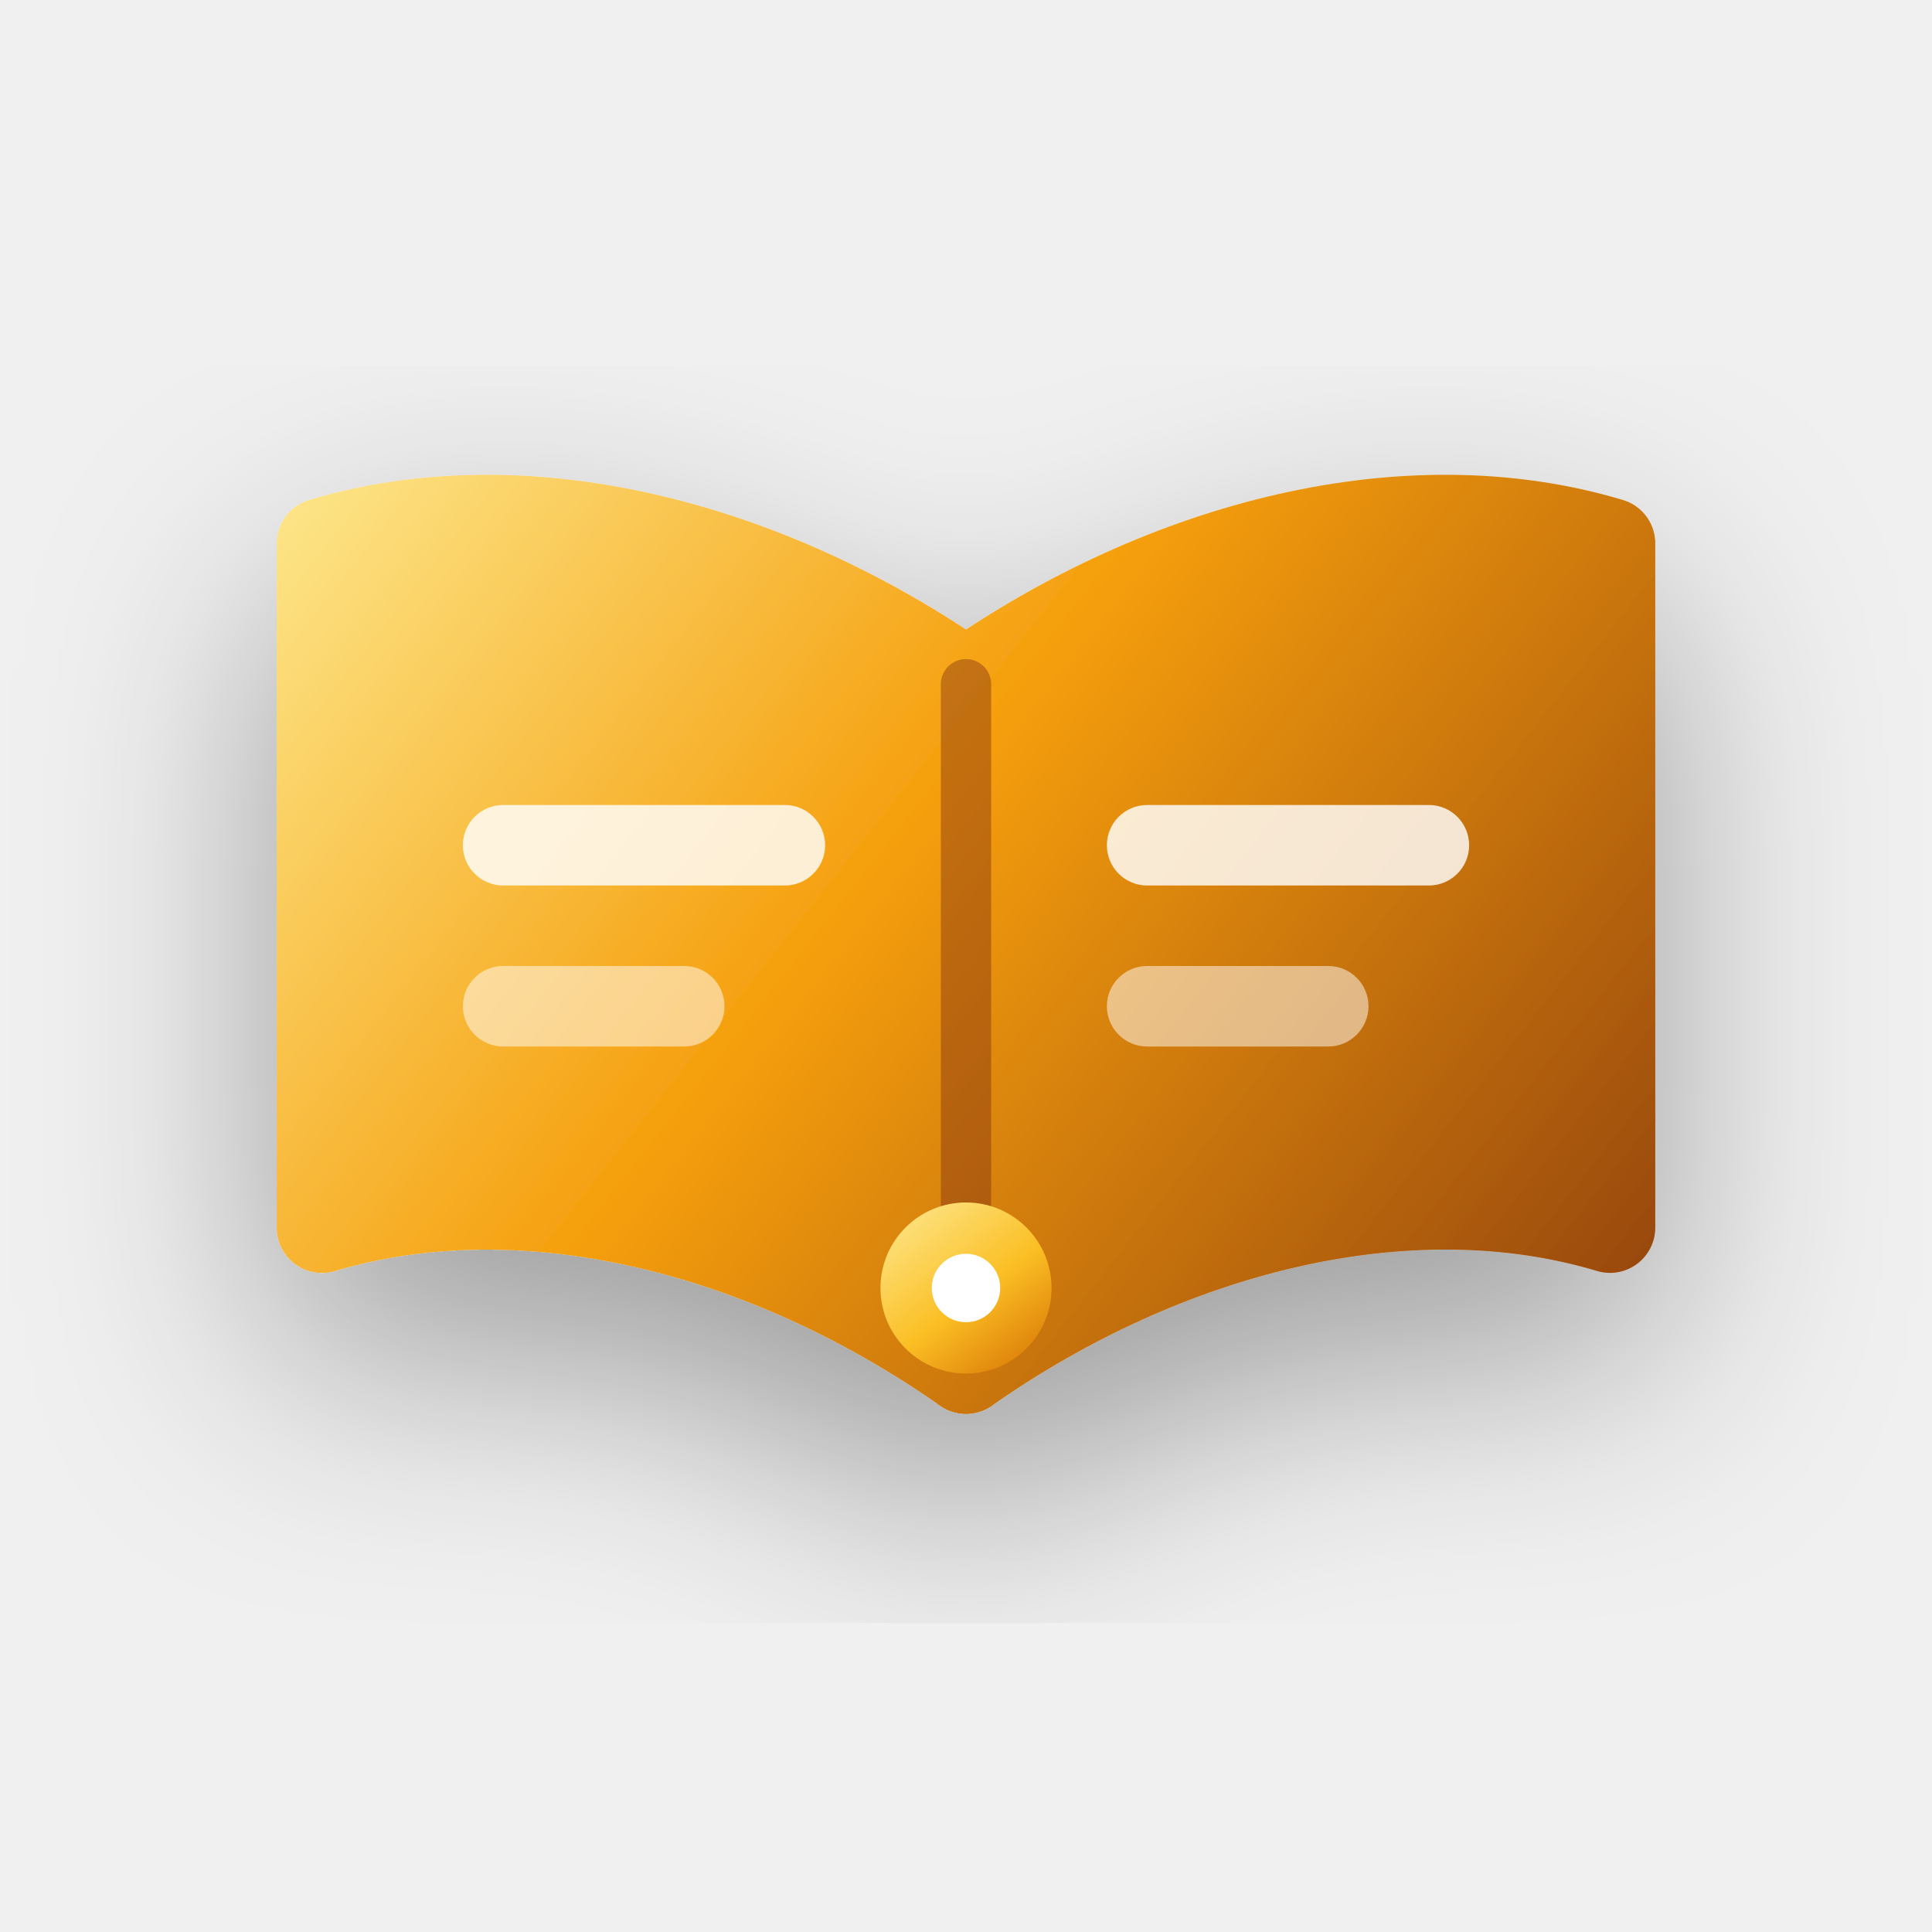
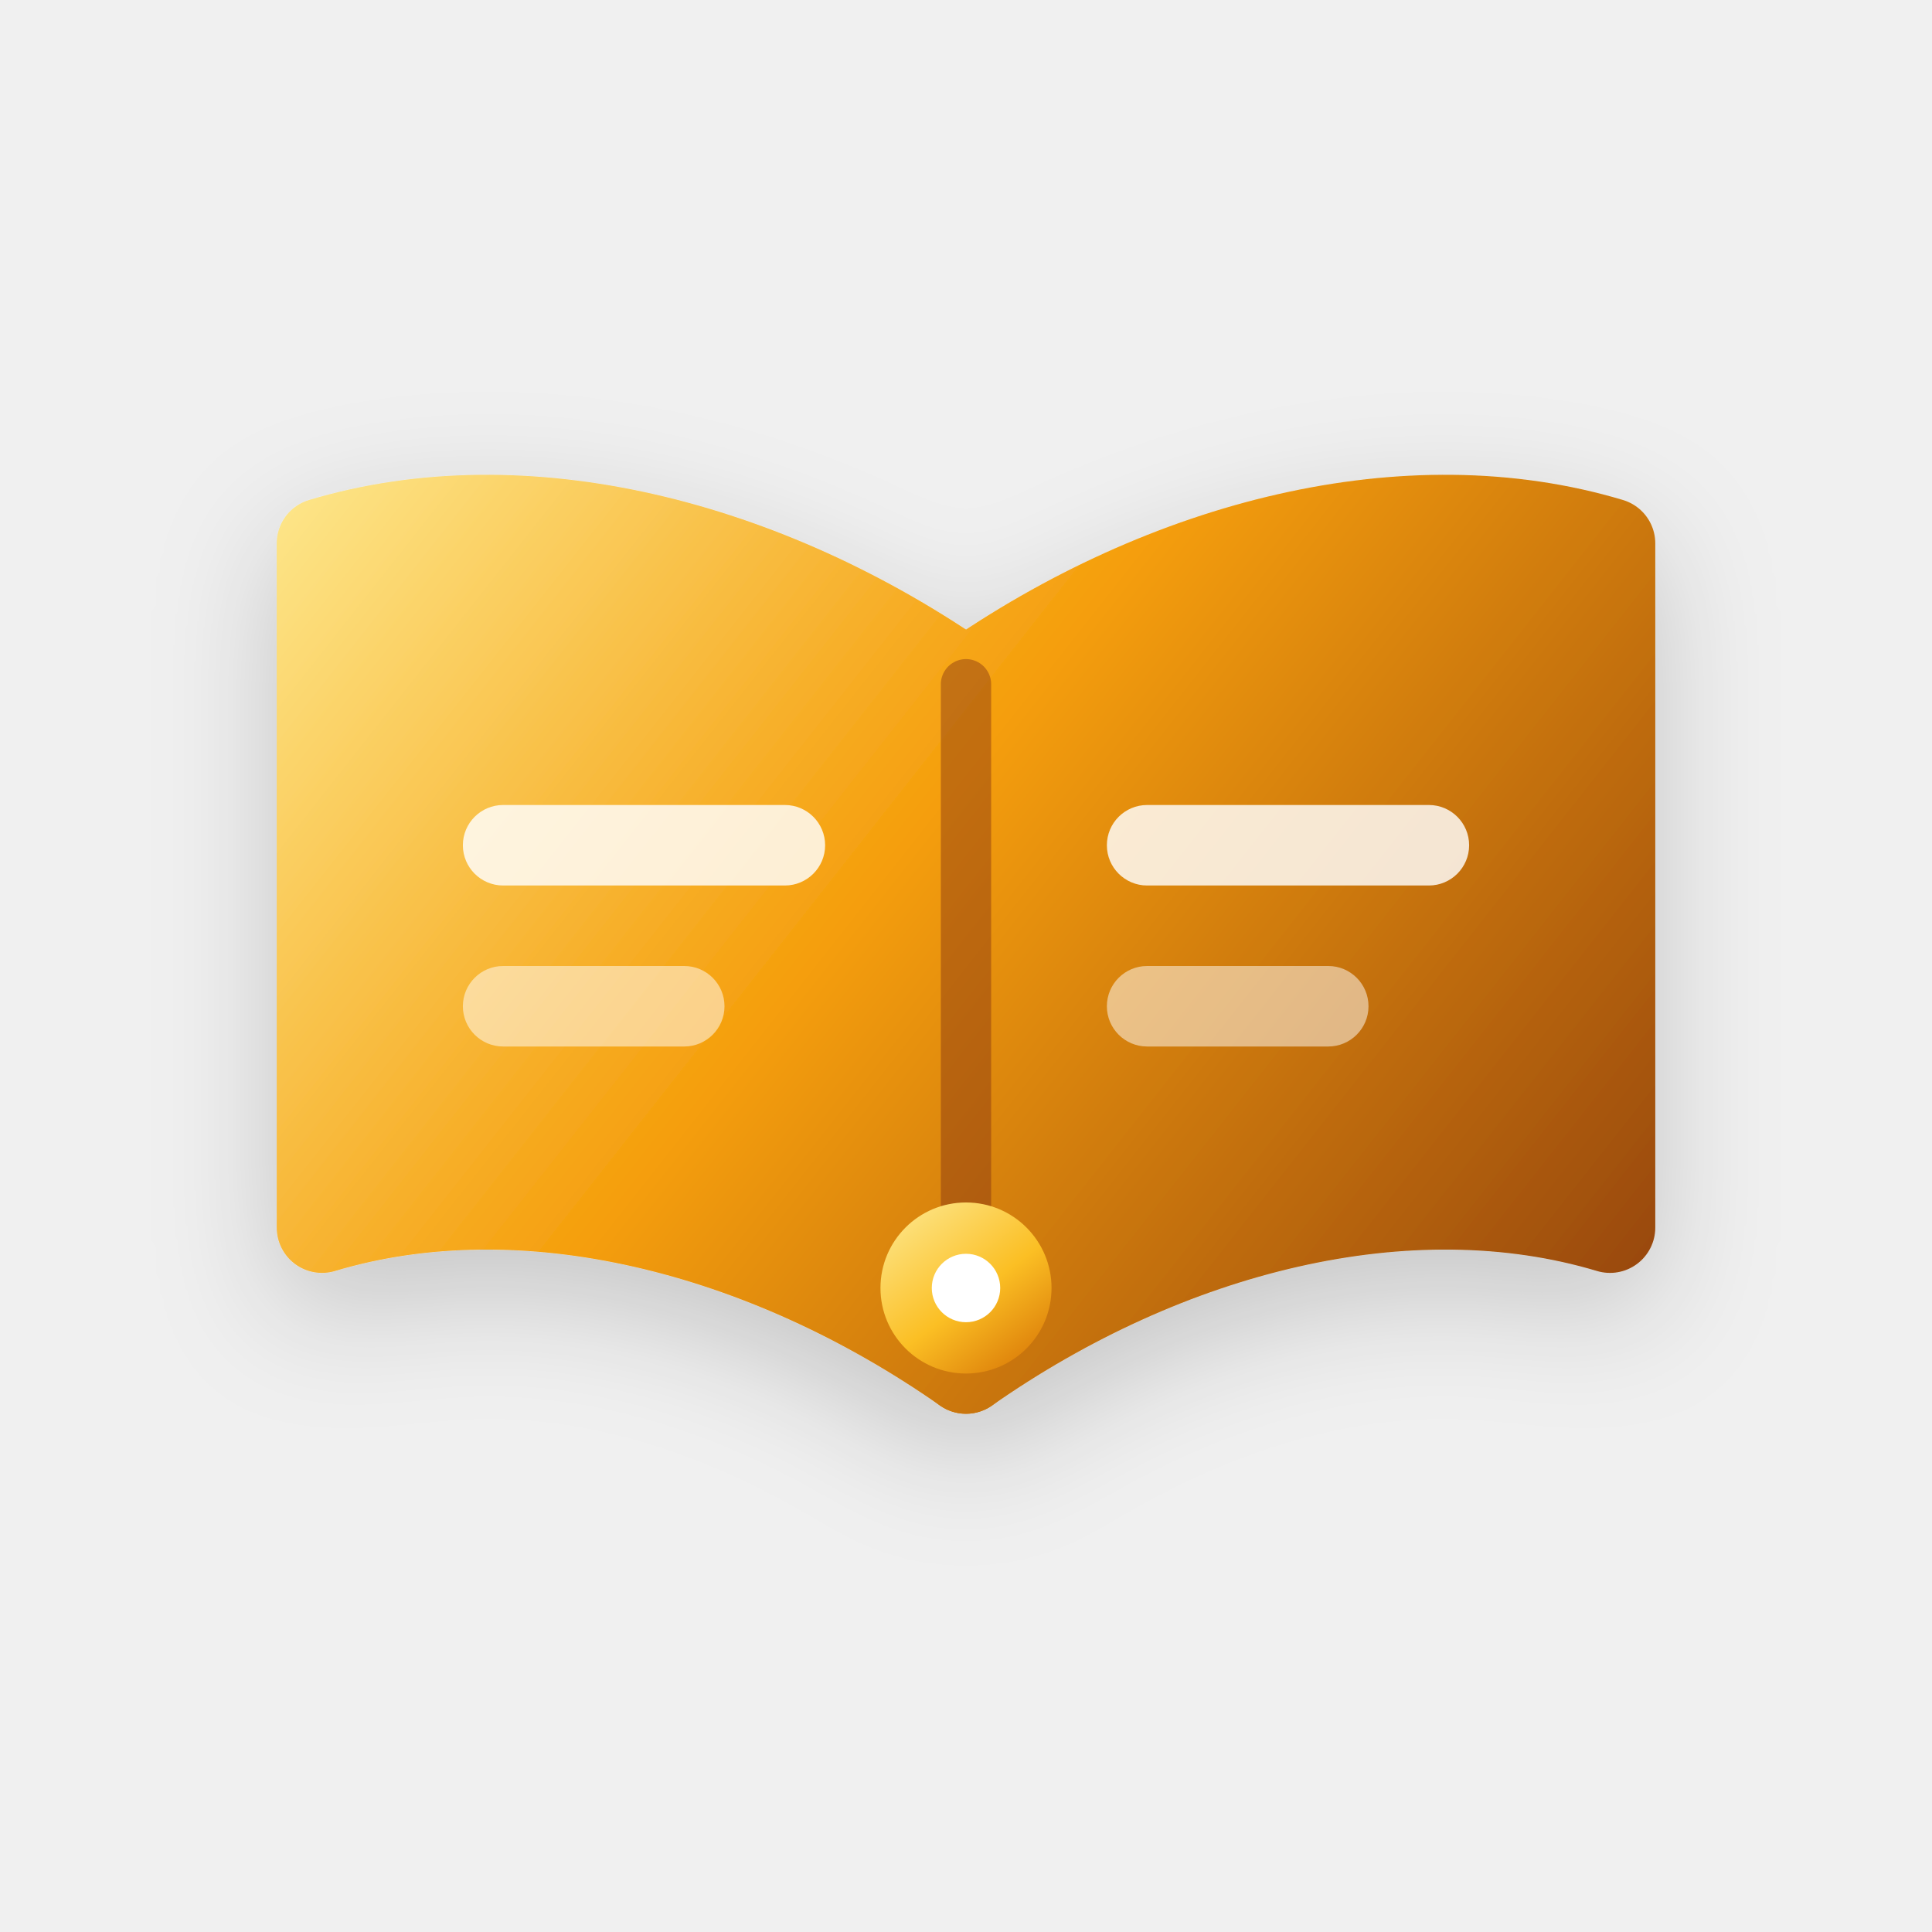
<svg xmlns="http://www.w3.org/2000/svg" viewBox="0 0 192 192" width="192" height="192" fill="none" role="img" aria-label="OneBook">
  <defs>
    <filter id="soft-shadow" x="-30%" y="-30%" width="160%" height="160%">
-       <feDropShadow dx="0" dy="10" stdDeviation="12" flood-color="#000000" flood-opacity="0.35" />
+       <feDropShadow dx="0" dy="4" stdDeviation="6" flood-color="#000000" flood-opacity="0.18" />
    </filter>
    <linearGradient id="chassis-edge" x1="0.3" y1="0" x2="0.7" y2="1">
      <stop offset="0%" stop-color="#FFFFFF" stop-opacity="0.55" />
      <stop offset="42%" stop-color="#FFFFFF" stop-opacity="0.15" />
      <stop offset="100%" stop-color="#FFFFFF" stop-opacity="0.03" />
    </linearGradient>
    <linearGradient id="beacon-grad" x1="0.12" y1="0" x2="0.88" y2="1">
      <stop offset="0%" stop-color="#FDE68A" />
      <stop offset="55%" stop-color="#FBBF24" />
      <stop offset="100%" stop-color="#D97706" />
    </linearGradient>
    <filter id="subtle-shadow" x="-20%" y="-20%" width="140%" height="140%">
      <feDropShadow dx="0" dy="4" stdDeviation="5" flood-color="#000000" flood-opacity="0.25" />
    </filter>
    <linearGradient id="book-body" x1="30" y1="46" x2="162" y2="150" gradientUnits="userSpaceOnUse">
      <stop offset="0%" stop-color="#FDE68A" />
      <stop offset="42%" stop-color="#F59E0B" />
      <stop offset="100%" stop-color="#8A3B0B" />
    </linearGradient>
  </defs>
  <g fill="url(#book-body)" stroke="url(#book-body)" stroke-width="9" stroke-linejoin="round" filter="url(#soft-shadow)">
    <path d="M 96 68 C 76 54 52 48 32 54 L 32 122 C 52 116 76 122 96 136 Z" />
    <path d="M 96 68 C 116 54 140 48 160 54 L 160 122 C 140 116 116 122 96 136 Z" />
  </g>
  <path d="M 96 68 L 96 132" stroke="#7C2D12" stroke-opacity="0.42" stroke-width="5" stroke-linecap="round" />
  <g fill="#FFFFFF">
    <rect x="46" y="80" width="36" height="8" rx="4" fill-opacity="0.82" />
    <rect x="46" y="96" width="26" height="8" rx="4" fill-opacity="0.5" />
    <rect x="110" y="80" width="36" height="8" rx="4" fill-opacity="0.82" />
    <rect x="110" y="96" width="26" height="8" rx="4" fill-opacity="0.5" />
  </g>
  <circle cx="96" cy="128" r="8.5" fill="url(#beacon-grad)" />
  <circle cx="96" cy="128" r="3.40" fill="#FFFFFF" />
</svg>
